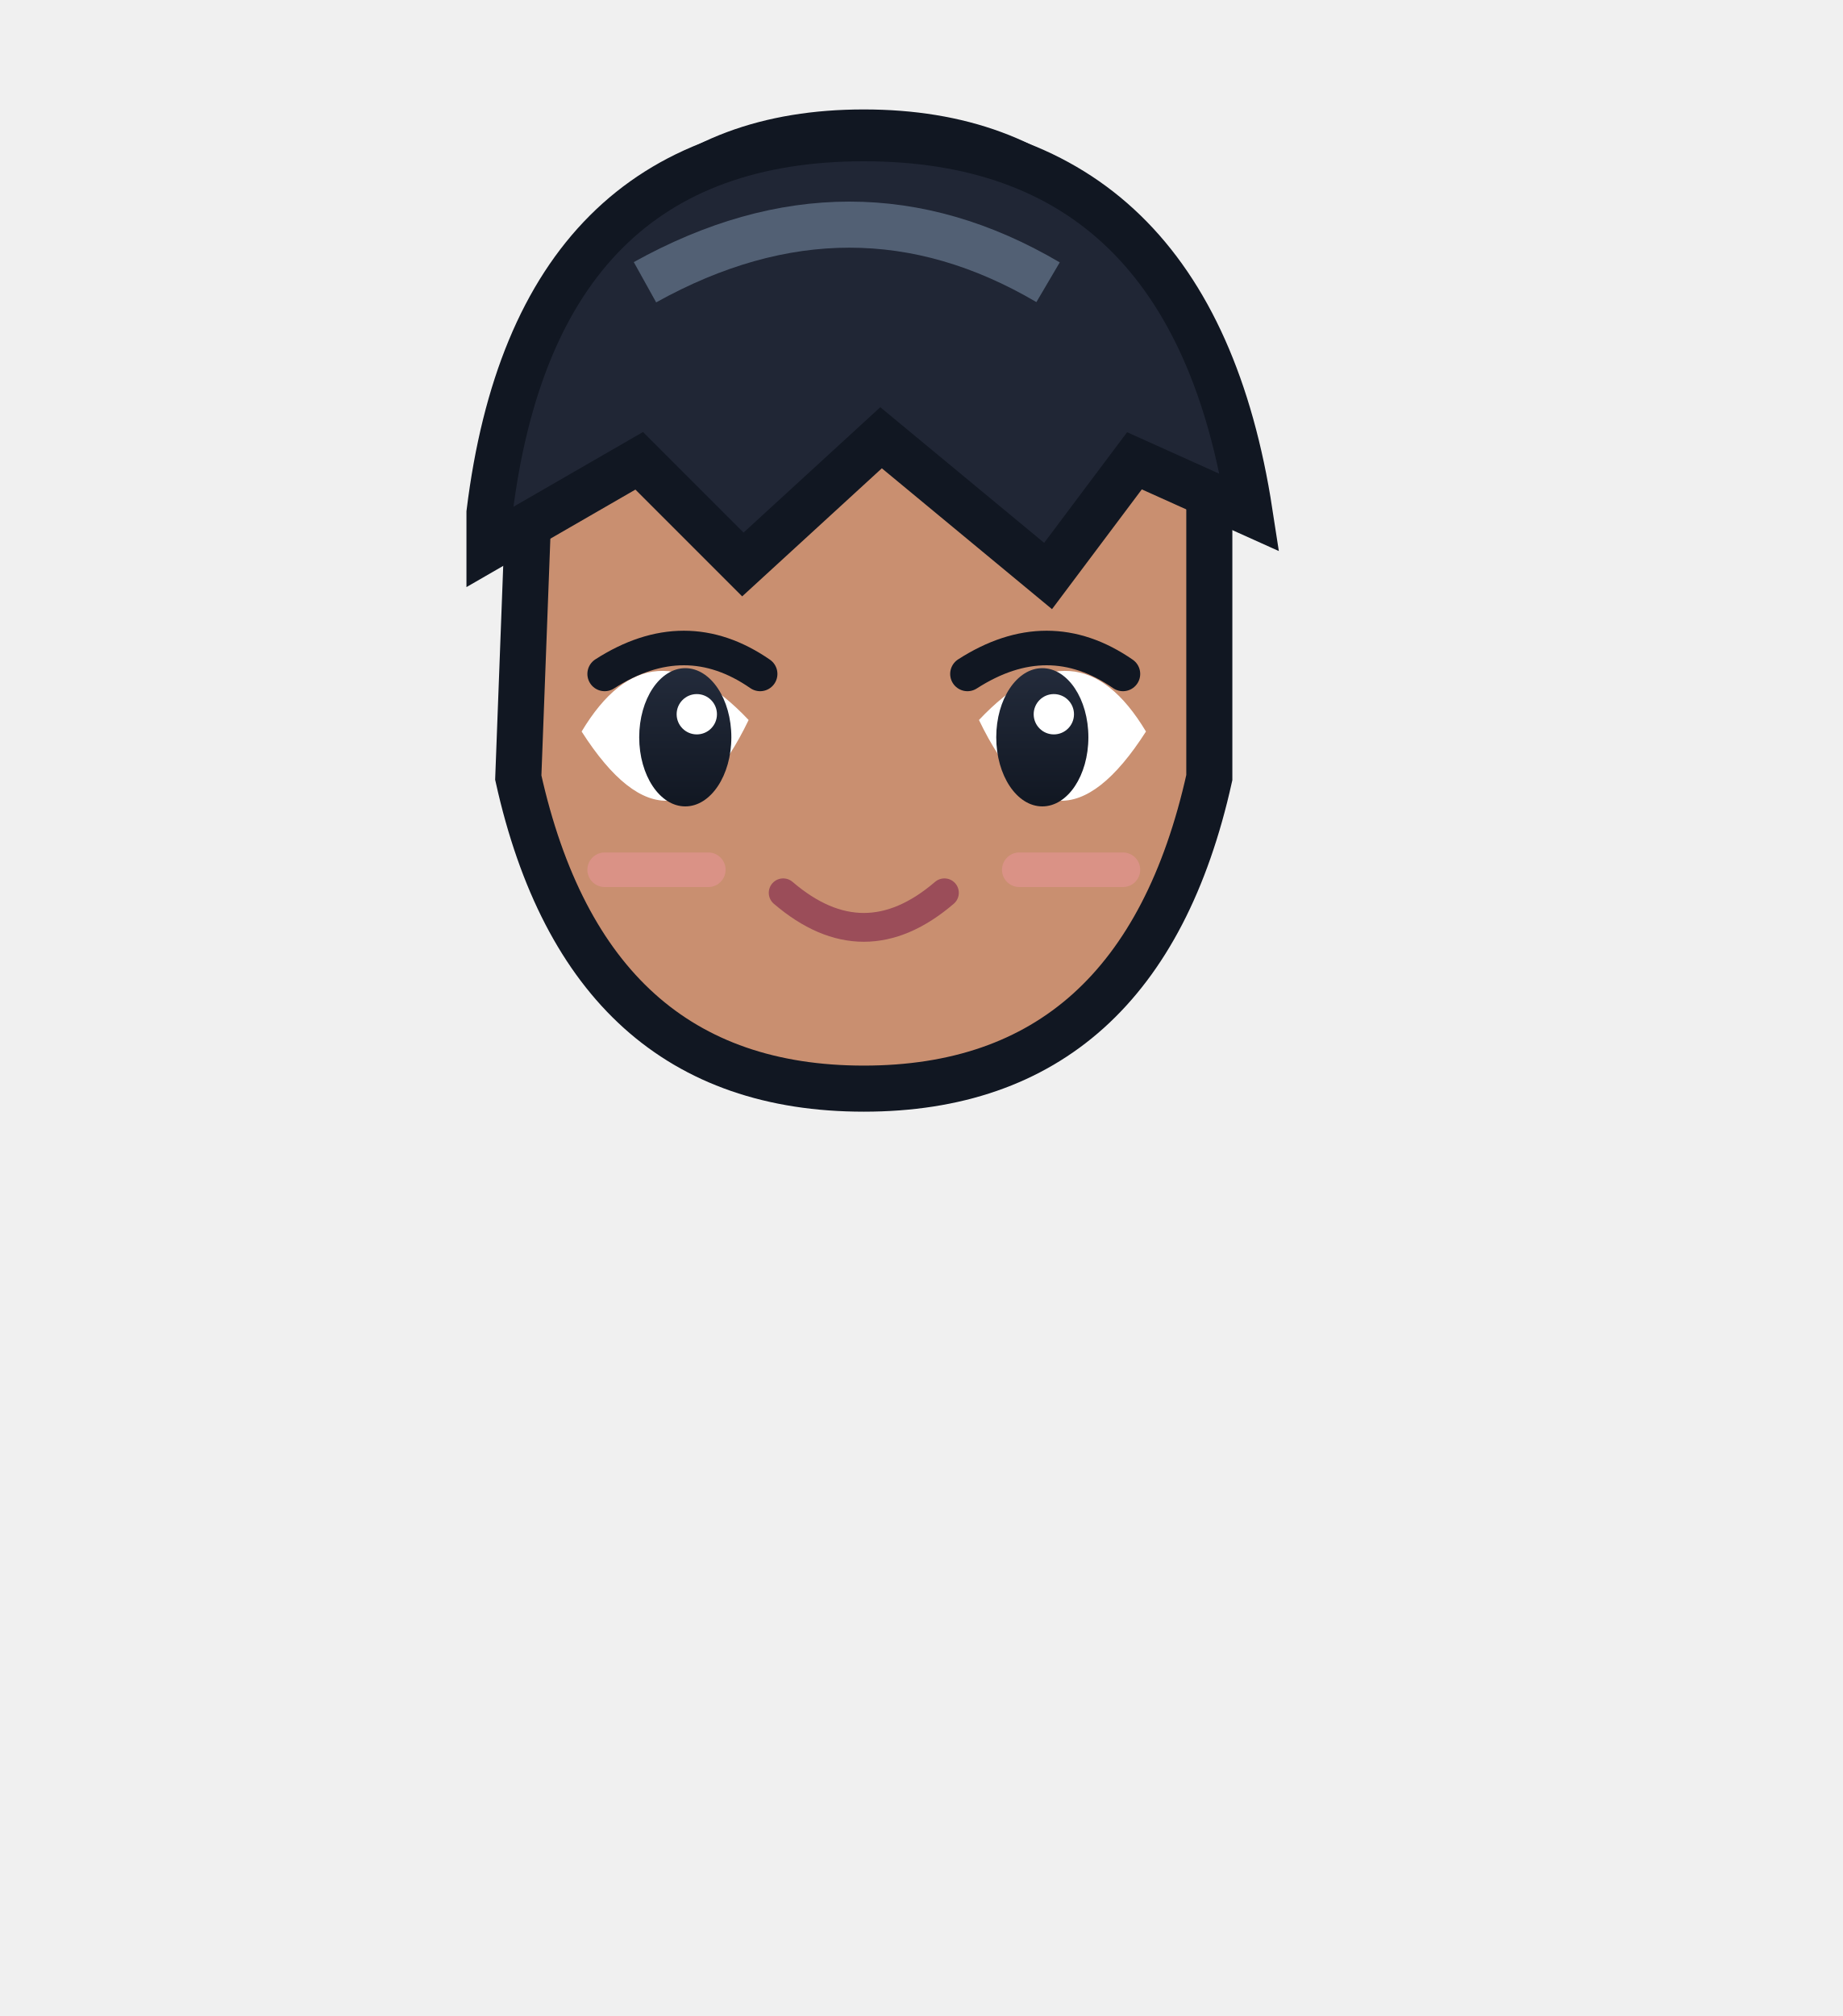
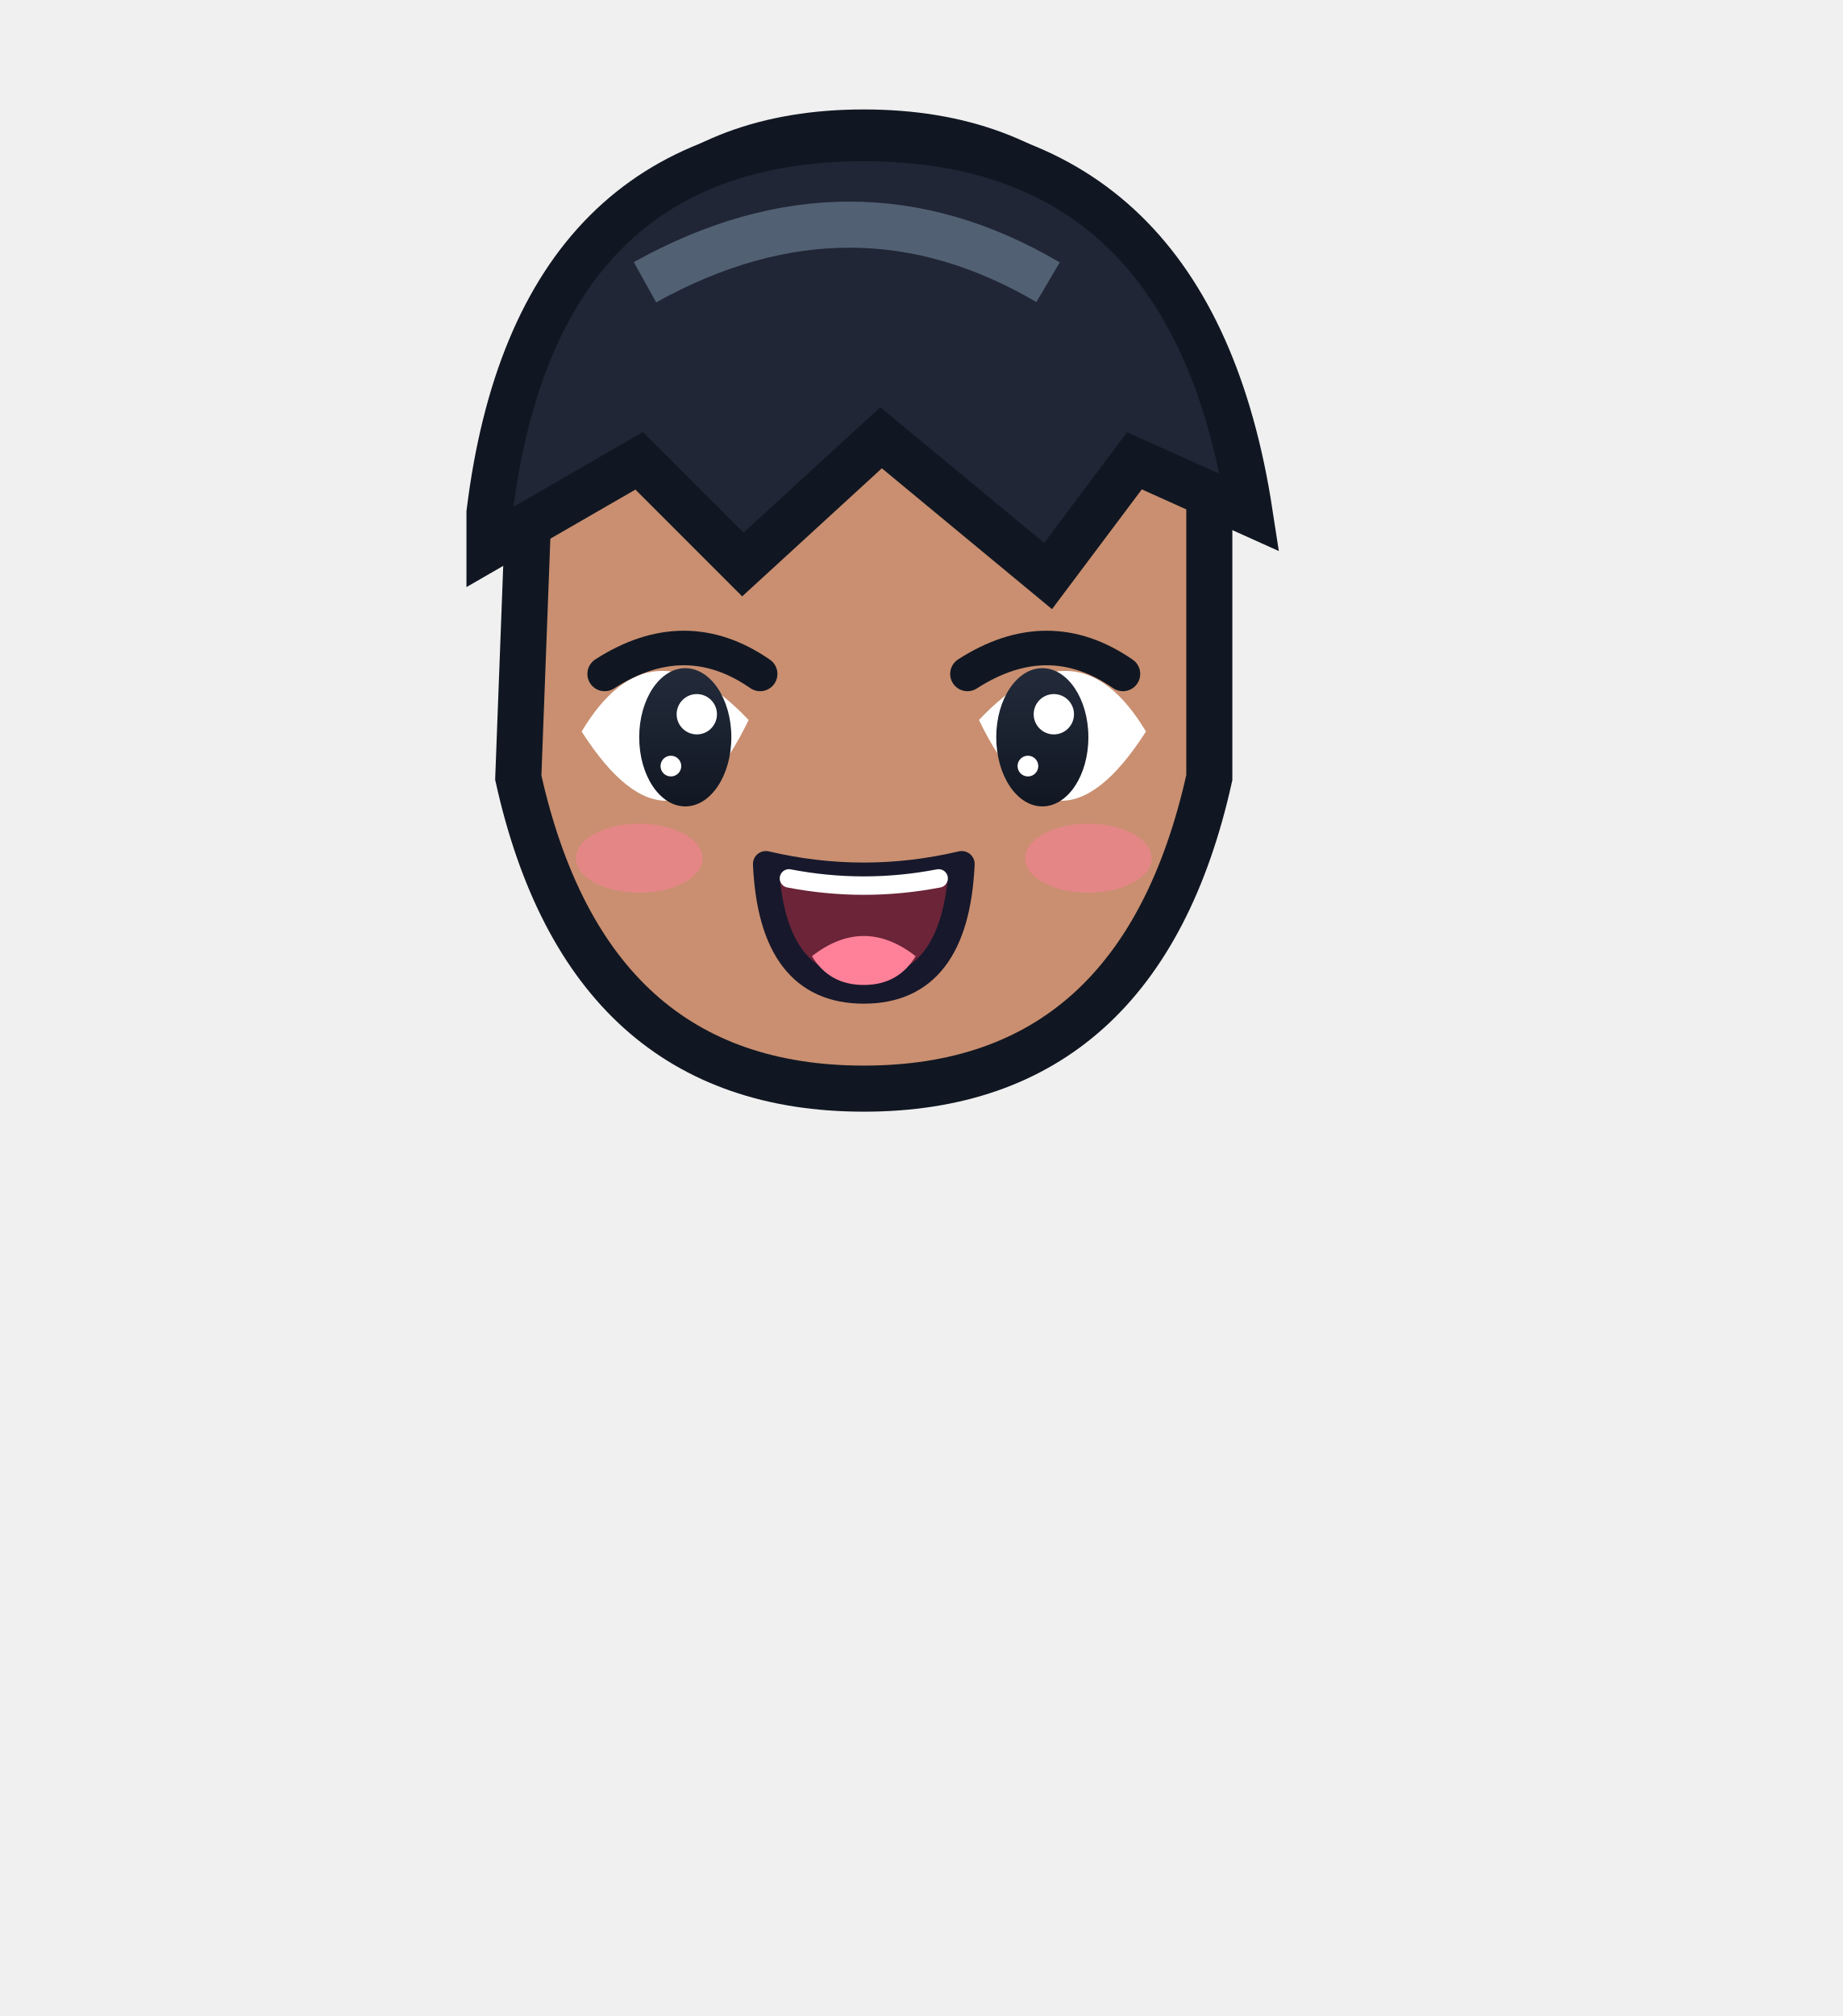
<svg xmlns="http://www.w3.org/2000/svg" viewBox="0 0 320 350">
  <defs>
    <linearGradient id="cloth8" x1="0" y1="0" x2="1" y2="1">
      <stop stop-color="#cbff70" />
      <stop offset=".56" stop-color="#a8e84d" />
      <stop offset="1" stop-color="#85c52a" />
    </linearGradient>
    <linearGradient id="eye8" x1="0" y1="0" x2="0" y2="1">
      <stop stop-color="#232b3b" />
      <stop offset="1" stop-color="#111722" />
    </linearGradient>
  </defs>
  <g class="head-group" data-layer="head">
    <path d="M92 82q8-59 58-59t60 59v53q-12 54-60 54t-60-54Z" fill="#c98f70" stroke="#111722" stroke-width="8" />
    <path d="M101 127q12-20 29-2-13 27-29 2M170 125q17-18 29 2-16 25-29-2" fill="#fff" />
    <ellipse cx="119" cy="128" rx="8" ry="12" fill="url(#eye8)" />
    <ellipse cx="181" cy="128" rx="8" ry="12" fill="url(#eye8)" />
    <circle cx="121" cy="124" r="3.5" fill="#fff" />
    <circle cx="183" cy="124" r="3.5" fill="#fff" />
+     <circle cx="116.5" cy="133" r="1.8" fill="#fff" />
+     <circle cx="178.5" cy="133" r="1.8" fill="#fff" />
    <path d="M105 117q14-9 27 0M168 117q14-9 27 0" fill="none" stroke="#111722" stroke-width="6" stroke-linecap="round" />
-     <path d="M136 155q14 12 28 0" fill="none" stroke="#9b4d59" stroke-width="5" stroke-linecap="round" />
-     <path d="M105 151h18M177 151h18" stroke="#ef94a2" stroke-width="6" opacity=".45" stroke-linecap="round" />
+     <path d="M133 150q17 4 34 0q-1 22-17 22t-17-22Z" fill="#6b2438" stroke="#17182b" stroke-width="4.5" stroke-linejoin="round" />
+     <path d="M137 152.5q13 2.5 26 0" fill="none" stroke="#fff" stroke-width="3.2" stroke-linecap="round" />
+     <path d="M141 166q9-7 18 0q-3 5-9 5t-9-5Z" fill="#ff8199" />
+     <ellipse cx="111" cy="149" rx="11" ry="6" fill="#ff7d9b" opacity=".5" />
+     <ellipse cx="189" cy="149" rx="11" ry="6" fill="#ff7d9b" opacity=".5" />
    <path d="M85 89q8-65 65-65t67 65l-20-9-15 20-29-24-24 22-18-18-26 15Z" fill="#202635" stroke="#111722" stroke-width="8" />
    <path d="M112 49q36-20 70 0" fill="none" stroke="#526074" stroke-width="8" />
  </g>
</svg>
